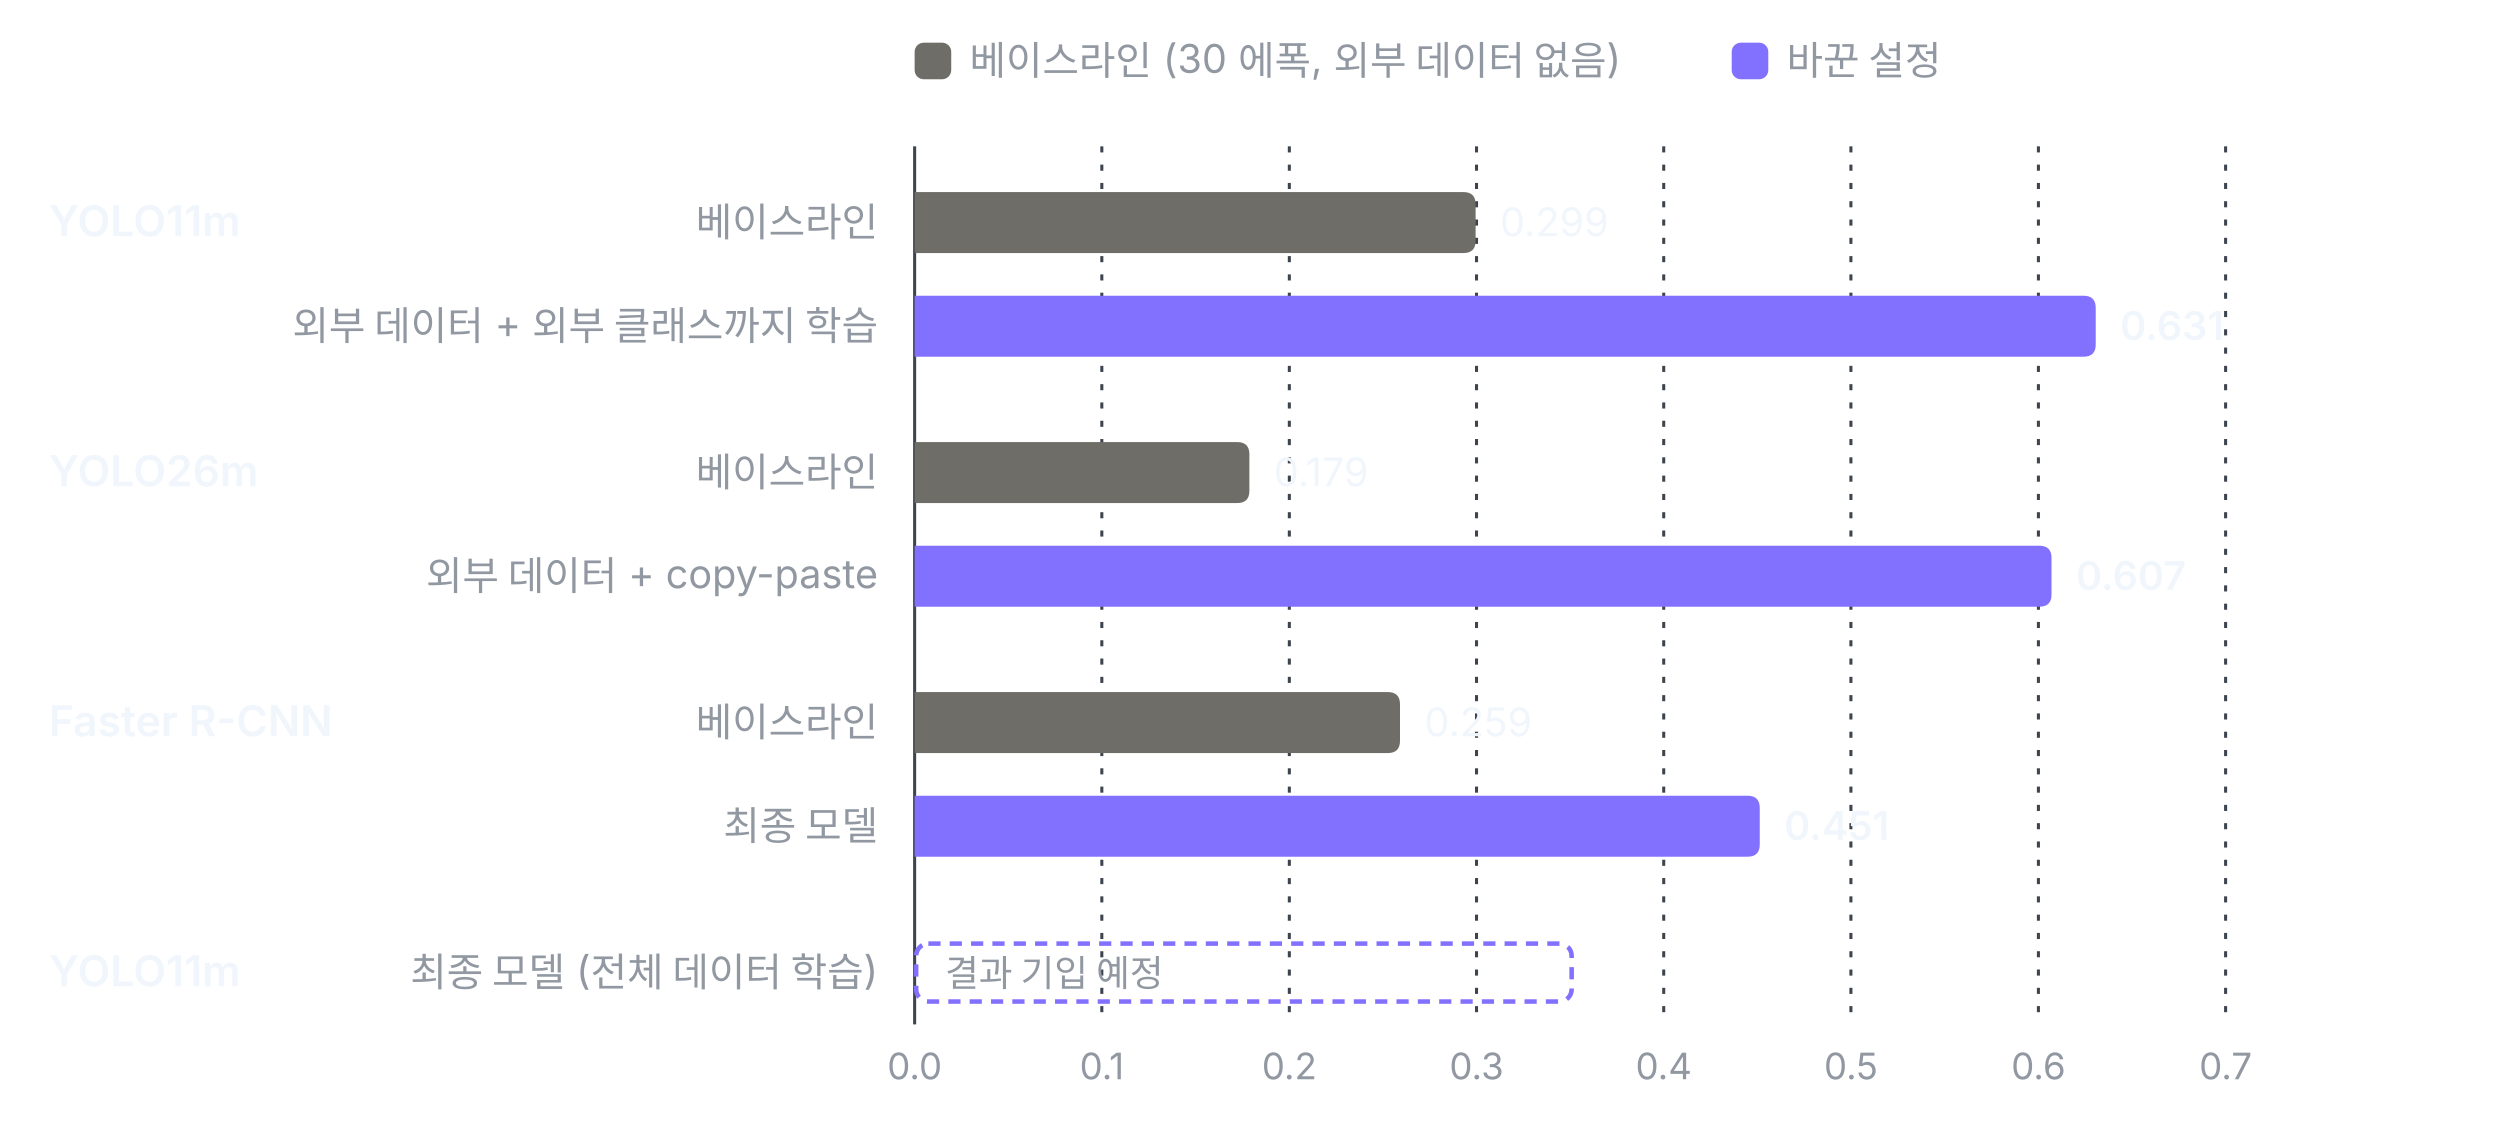
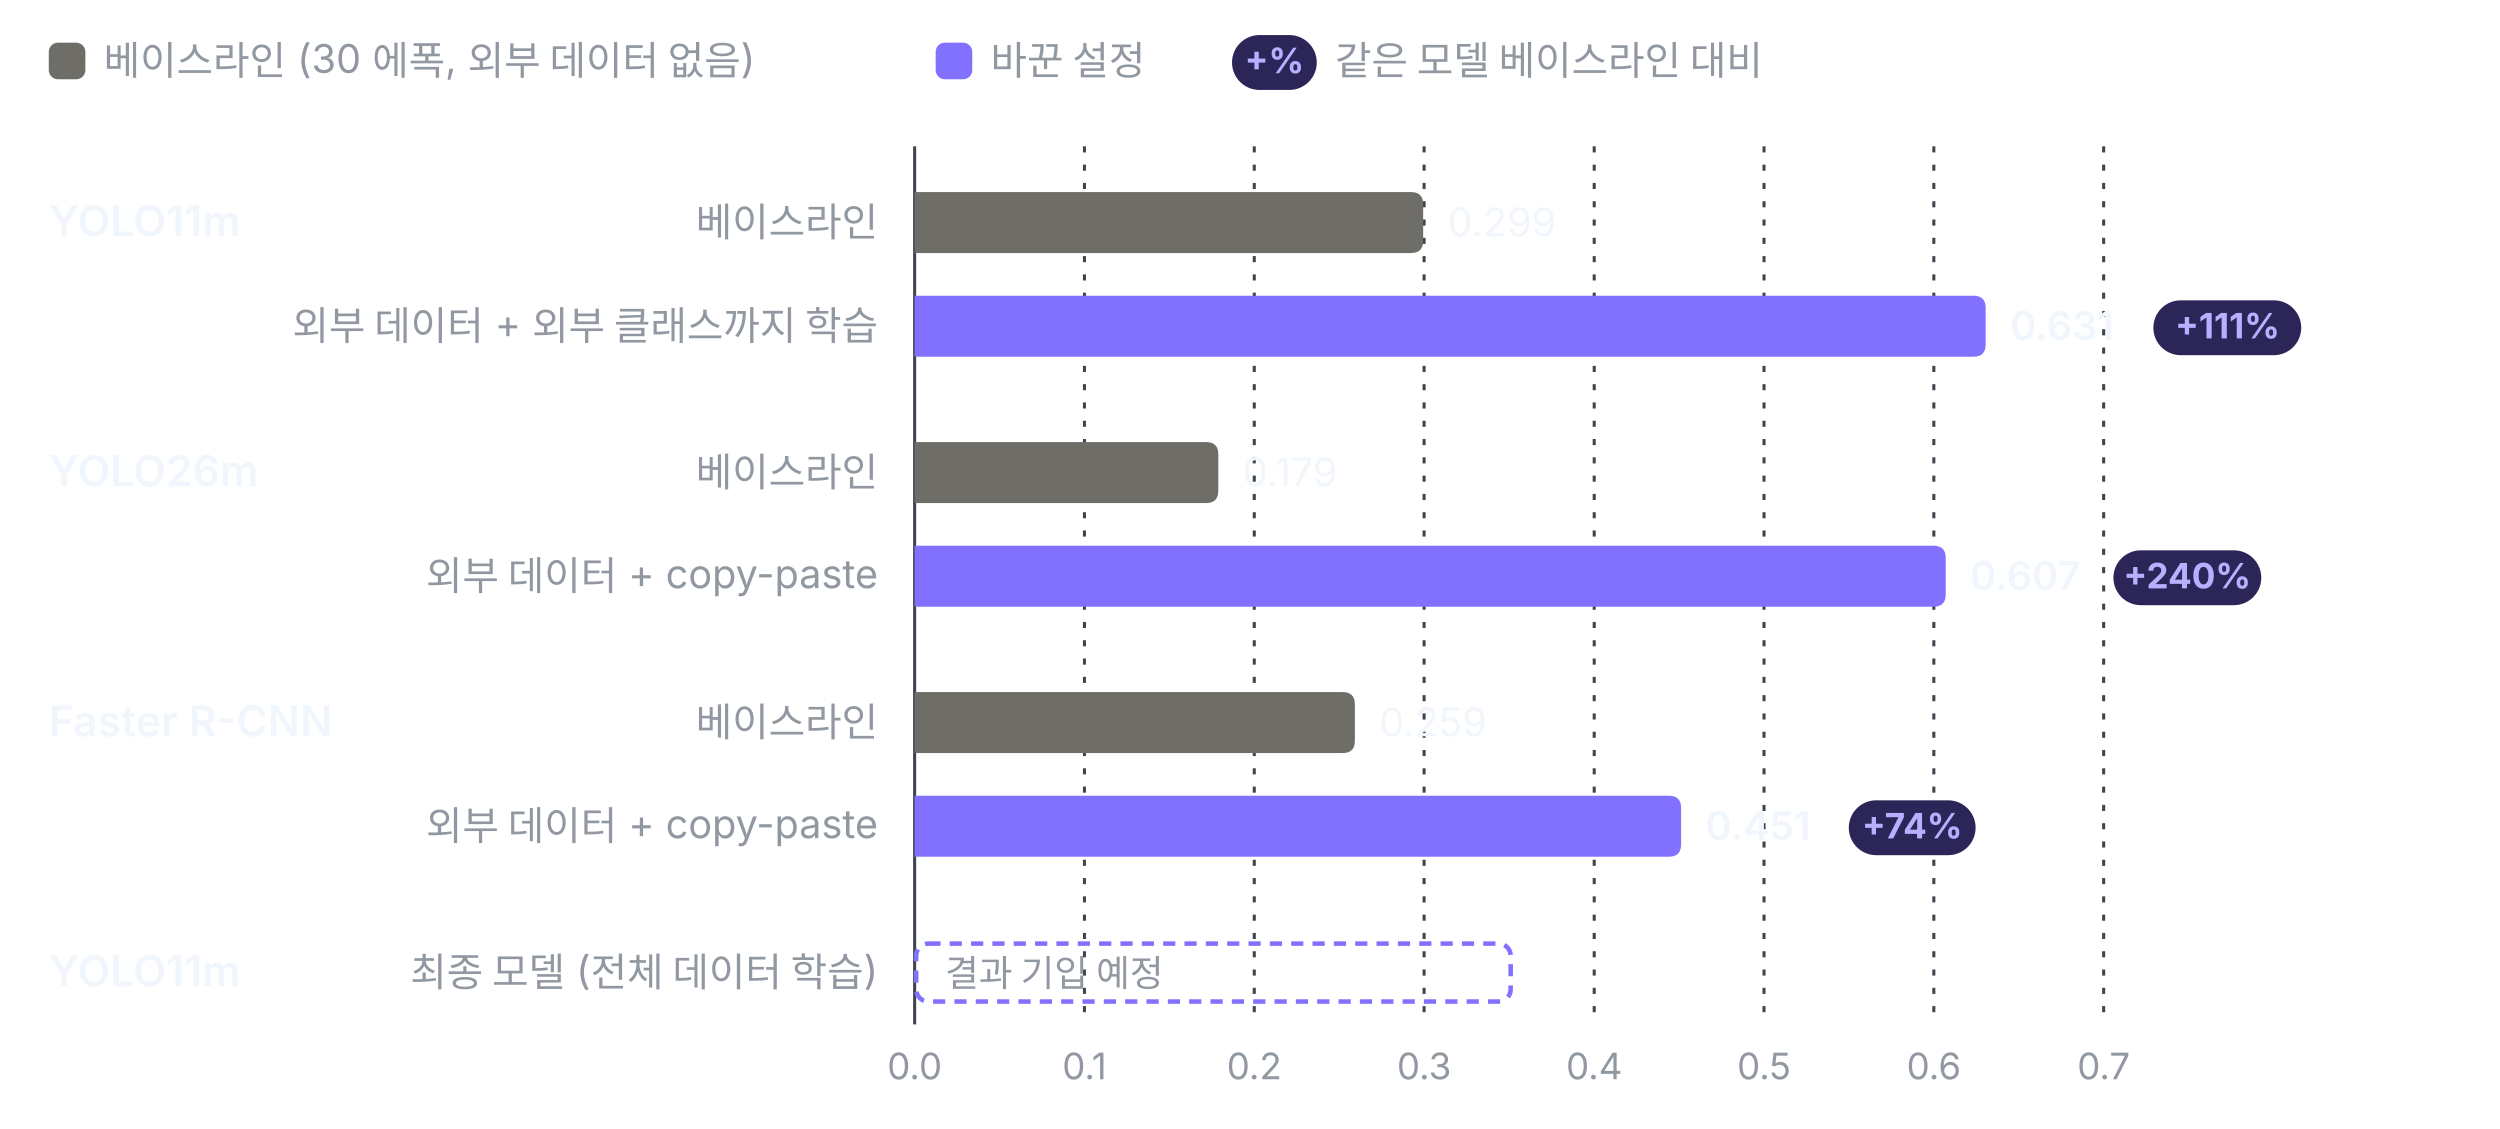
<svg xmlns="http://www.w3.org/2000/svg" width="820" height="370" viewBox="0 0 820 370" font-family="-apple-system, BlinkMacSystemFont, 'Apple SD Gothic Neo', 'Malgun Gothic', 'Noto Sans KR', 'Segoe UI', sans-serif" role="img" aria-label="모델·설정별 Kaggle mAP@[0.75:0.95] 막대그래프">
-   <rect x="300" y="14" width="12" height="12" rx="3" fill="#6e6d68" />
-   <text x="318" y="24.5" font-size="13" fill="#9198a1">베이스라인 (30 에폭, 외부 데이터 없음)</text>
-   <rect x="568.0" y="14" width="12" height="12" rx="3" fill="#8270FF" />
-   <text x="586.0" y="24.5" font-size="13" fill="#9198a1">바꾼 설정</text>
+   <rect x="16" y="14" width="12" height="12" rx="3" fill="#6e6d68" />
+   <text x="34" y="24.5" font-size="13" fill="#9198a1">베이스라인 (30 에폭, 외부 데이터 없음)</text>
+   <rect x="306.9" y="14" width="12" height="12" rx="3" fill="#8270FF" />
+   <text x="324.9" y="24.5" font-size="13" fill="#9198a1">바꾼 설정</text>
+   <rect x="404.1" y="11.5" width="27.8" height="18" rx="9.0" fill="#2B2558" />
+   <text x="418.0" y="24.0" font-size="11.5" font-weight="700" fill="#B9AFFF" text-anchor="middle">+%</text>
+   <text x="437.9" y="24.5" font-size="13" fill="#9198a1">같은 모델 베이스라인 대비</text>
  <line x1="300.0" y1="48" x2="300.0" y2="336" stroke="#3d444d" stroke-width="1" />
  <text x="300.0" y="354" font-size="12" fill="#9198a1" text-anchor="middle">0.0</text>
-   <line x1="361.4" y1="48" x2="361.4" y2="336" stroke="#3d444d" stroke-width="1" stroke-dasharray="2 4" />
-   <text x="361.4" y="354" font-size="12" fill="#9198a1" text-anchor="middle">0.1</text>
-   <line x1="422.9" y1="48" x2="422.9" y2="336" stroke="#3d444d" stroke-width="1" stroke-dasharray="2 4" />
-   <text x="422.9" y="354" font-size="12" fill="#9198a1" text-anchor="middle">0.2</text>
-   <line x1="484.3" y1="48" x2="484.3" y2="336" stroke="#3d444d" stroke-width="1" stroke-dasharray="2 4" />
-   <text x="484.3" y="354" font-size="12" fill="#9198a1" text-anchor="middle">0.3</text>
-   <line x1="545.7" y1="48" x2="545.7" y2="336" stroke="#3d444d" stroke-width="1" stroke-dasharray="2 4" />
-   <text x="545.7" y="354" font-size="12" fill="#9198a1" text-anchor="middle">0.4</text>
-   <line x1="607.1" y1="48" x2="607.1" y2="336" stroke="#3d444d" stroke-width="1" stroke-dasharray="2 4" />
-   <text x="607.1" y="354" font-size="12" fill="#9198a1" text-anchor="middle">0.5</text>
-   <line x1="668.6" y1="48" x2="668.6" y2="336" stroke="#3d444d" stroke-width="1" stroke-dasharray="2 4" />
-   <text x="668.6" y="354" font-size="12" fill="#9198a1" text-anchor="middle">0.6</text>
-   <line x1="730.0" y1="48" x2="730.0" y2="336" stroke="#3d444d" stroke-width="1" stroke-dasharray="2 4" />
-   <text x="730.0" y="354" font-size="12" fill="#9198a1" text-anchor="middle">0.7</text>
+   <line x1="355.7" y1="48" x2="355.7" y2="336" stroke="#3d444d" stroke-width="1" stroke-dasharray="2 4" />
+   <text x="355.7" y="354" font-size="12" fill="#9198a1" text-anchor="middle">0.1</text>
+   <line x1="411.4" y1="48" x2="411.4" y2="336" stroke="#3d444d" stroke-width="1" stroke-dasharray="2 4" />
+   <text x="411.4" y="354" font-size="12" fill="#9198a1" text-anchor="middle">0.2</text>
+   <line x1="467.1" y1="48" x2="467.1" y2="336" stroke="#3d444d" stroke-width="1" stroke-dasharray="2 4" />
+   <text x="467.1" y="354" font-size="12" fill="#9198a1" text-anchor="middle">0.3</text>
+   <line x1="522.9" y1="48" x2="522.9" y2="336" stroke="#3d444d" stroke-width="1" stroke-dasharray="2 4" />
+   <text x="522.9" y="354" font-size="12" fill="#9198a1" text-anchor="middle">0.4</text>
+   <line x1="578.6" y1="48" x2="578.6" y2="336" stroke="#3d444d" stroke-width="1" stroke-dasharray="2 4" />
+   <text x="578.6" y="354" font-size="12" fill="#9198a1" text-anchor="middle">0.5</text>
+   <line x1="634.3" y1="48" x2="634.3" y2="336" stroke="#3d444d" stroke-width="1" stroke-dasharray="2 4" />
+   <text x="634.3" y="354" font-size="12" fill="#9198a1" text-anchor="middle">0.6</text>
+   <line x1="690.0" y1="48" x2="690.0" y2="336" stroke="#3d444d" stroke-width="1" stroke-dasharray="2 4" />
+   <text x="690.0" y="354" font-size="12" fill="#9198a1" text-anchor="middle">0.7</text>
  <text x="16" y="77.5" font-size="14" font-weight="600" fill="#f0f6fc">YOLO11m</text>
  <text x="288" y="77.5" font-size="13" fill="#9198a1" text-anchor="end">베이스라인</text>
-   <path d="M300.0,63.0 H480.0 Q484.0,63.0 484.0,67.0 V79.0 Q484.0,83.0 480.0,83.0 H300.0 Z" fill="#6e6d68" />
-   <text x="492.0" y="77.5" font-size="13" font-weight="400" fill="#f0f6fc">0.299</text>
+   <path d="M300.0,63.0 H462.8 Q466.8,63.0 466.8,67.0 V79.0 Q466.8,83.0 462.8,83.0 H300.0 Z" fill="#6e6d68" />
+   <text x="474.8" y="77.5" font-size="13" font-weight="400" fill="#f0f6fc">0.299</text>
  <text x="288" y="111.5" font-size="13" fill="#9198a1" text-anchor="end">외부 데이터 + 외부 클래스까지 학습</text>
-   <path d="M300.0,97.0 H683.4 Q687.4,97.0 687.4,101.0 V113.0 Q687.4,117.0 683.4,117.0 H300.0 Z" fill="#8270FF" />
-   <text x="695.4" y="111.5" font-size="13" font-weight="600" fill="#f0f6fc">0.631</text>
+   <path d="M300.0,97.0 H647.3 Q651.3,97.0 651.3,101.0 V113.0 Q651.3,117.0 647.3,117.0 H300.0 Z" fill="#8270FF" />
+   <text x="659.3" y="111.5" font-size="13" font-weight="600" fill="#f0f6fc">0.631</text>
+   <rect x="706.3" y="98.5" width="48.5" height="18" rx="9.0" fill="#2B2558" />
+   <text x="730.6" y="111.0" font-size="11.5" font-weight="700" fill="#B9AFFF" text-anchor="middle">+111%</text>
  <text x="16" y="159.5" font-size="14" font-weight="600" fill="#f0f6fc">YOLO26m</text>
  <text x="288" y="159.5" font-size="13" fill="#9198a1" text-anchor="end">베이스라인</text>
-   <path d="M300.0,145.0 H405.8 Q409.8,145.0 409.8,149.0 V161.0 Q409.8,165.0 405.8,165.0 H300.0 Z" fill="#6e6d68" />
-   <text x="417.8" y="159.5" font-size="13" font-weight="400" fill="#f0f6fc">0.179</text>
+   <path d="M300.0,145.0 H395.6 Q399.6,145.0 399.6,149.0 V161.0 Q399.6,165.0 395.6,165.0 H300.0 Z" fill="#6e6d68" />
+   <text x="407.6" y="159.5" font-size="13" font-weight="400" fill="#f0f6fc">0.179</text>
  <text x="288" y="193.5" font-size="13" fill="#9198a1" text-anchor="end">외부 데이터 + copy-paste</text>
-   <path d="M300.0,179.0 H668.9 Q672.9,179.0 672.9,183.0 V195.0 Q672.9,199.0 668.9,199.0 H300.0 Z" fill="#8270FF" />
-   <text x="680.9" y="193.5" font-size="13" font-weight="600" fill="#f0f6fc">0.607</text>
+   <path d="M300.0,179.0 H634.2 Q638.2,179.0 638.2,183.0 V195.0 Q638.2,199.0 634.2,199.0 H300.0 Z" fill="#8270FF" />
+   <text x="646.2" y="193.5" font-size="13" font-weight="600" fill="#f0f6fc">0.607</text>
+   <rect x="693.2" y="180.5" width="48.5" height="18" rx="9.0" fill="#2B2558" />
+   <text x="717.4" y="193.0" font-size="11.5" font-weight="700" fill="#B9AFFF" text-anchor="middle">+240%</text>
  <text x="16" y="241.5" font-size="14" font-weight="600" fill="#f0f6fc">Faster R-CNN</text>
  <text x="288" y="241.5" font-size="13" fill="#9198a1" text-anchor="end">베이스라인</text>
-   <path d="M300.0,227.0 H455.2 Q459.2,227.0 459.2,231.0 V243.0 Q459.2,247.0 455.2,247.0 H300.0 Z" fill="#6e6d68" />
-   <text x="467.2" y="241.5" font-size="13" font-weight="400" fill="#f0f6fc">0.259</text>
-   <text x="288" y="275.5" font-size="13" fill="#9198a1" text-anchor="end">최종 모델</text>
-   <path d="M300.0,261.0 H573.2 Q577.2,261.0 577.2,265.0 V277.0 Q577.2,281.0 573.2,281.0 H300.0 Z" fill="#8270FF" />
-   <text x="585.2" y="275.5" font-size="13" font-weight="600" fill="#f0f6fc">0.451</text>
+   <path d="M300.0,227.0 H440.4 Q444.4,227.0 444.4,231.0 V243.0 Q444.4,247.0 440.4,247.0 H300.0 Z" fill="#6e6d68" />
+   <text x="452.4" y="241.5" font-size="13" font-weight="400" fill="#f0f6fc">0.259</text>
+   <text x="288" y="275.5" font-size="13" fill="#9198a1" text-anchor="end">외부 데이터 + copy-paste</text>
+   <path d="M300.0,261.0 H547.4 Q551.4,261.0 551.4,265.0 V277.0 Q551.4,281.0 547.4,281.0 H300.0 Z" fill="#8270FF" />
+   <text x="559.4" y="275.5" font-size="13" font-weight="600" fill="#f0f6fc">0.451</text>
+   <rect x="606.4" y="262.5" width="41.6" height="18" rx="9.0" fill="#2B2558" />
+   <text x="627.2" y="275.0" font-size="11.5" font-weight="700" fill="#B9AFFF" text-anchor="middle">+74%</text>
  <text x="16" y="323.5" font-size="14" font-weight="600" fill="#f0f6fc">YOLO11m</text>
  <text x="288" y="323.5" font-size="13" fill="#9198a1" text-anchor="end">최종 모델 (전체 데이터 학습)</text>
-   <rect x="300.5" y="309.5" width="215.0" height="19" rx="4" fill="none" stroke="#8270FF" stroke-width="1.5" stroke-dasharray="4 3" />
+   <rect x="300.5" y="309.5" width="195.0" height="19" rx="4" fill="none" stroke="#8270FF" stroke-width="1.5" stroke-dasharray="4 3" />
  <text x="310" y="323.5" font-size="12" fill="#9198a1">결과 기입 예정</text>
</svg>
